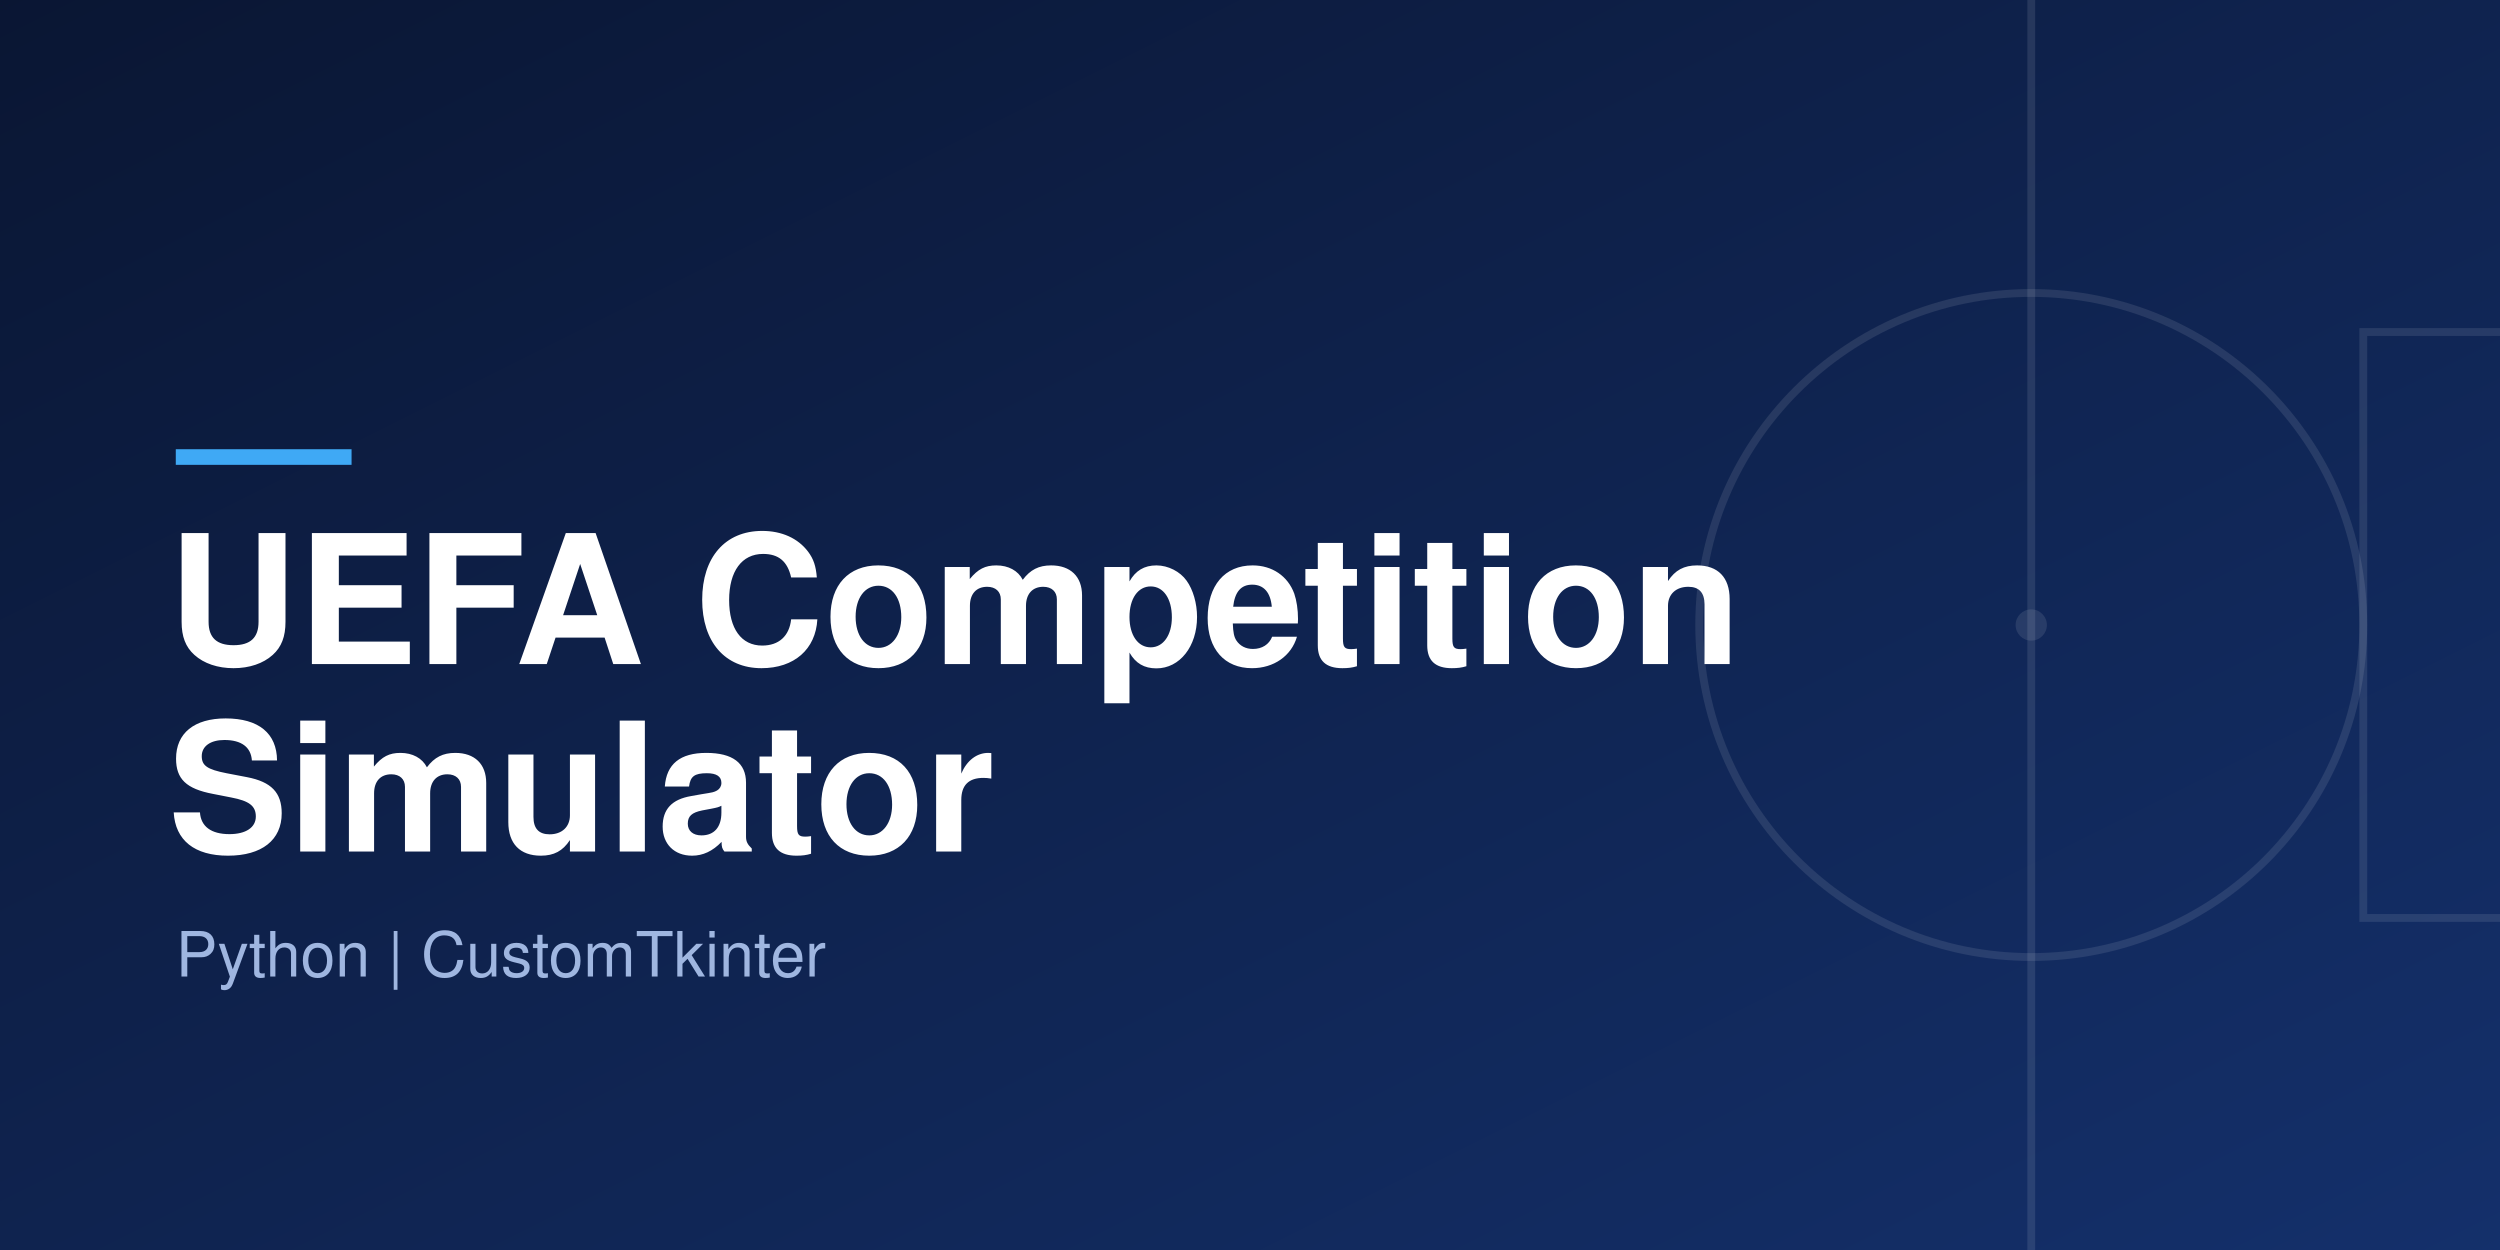
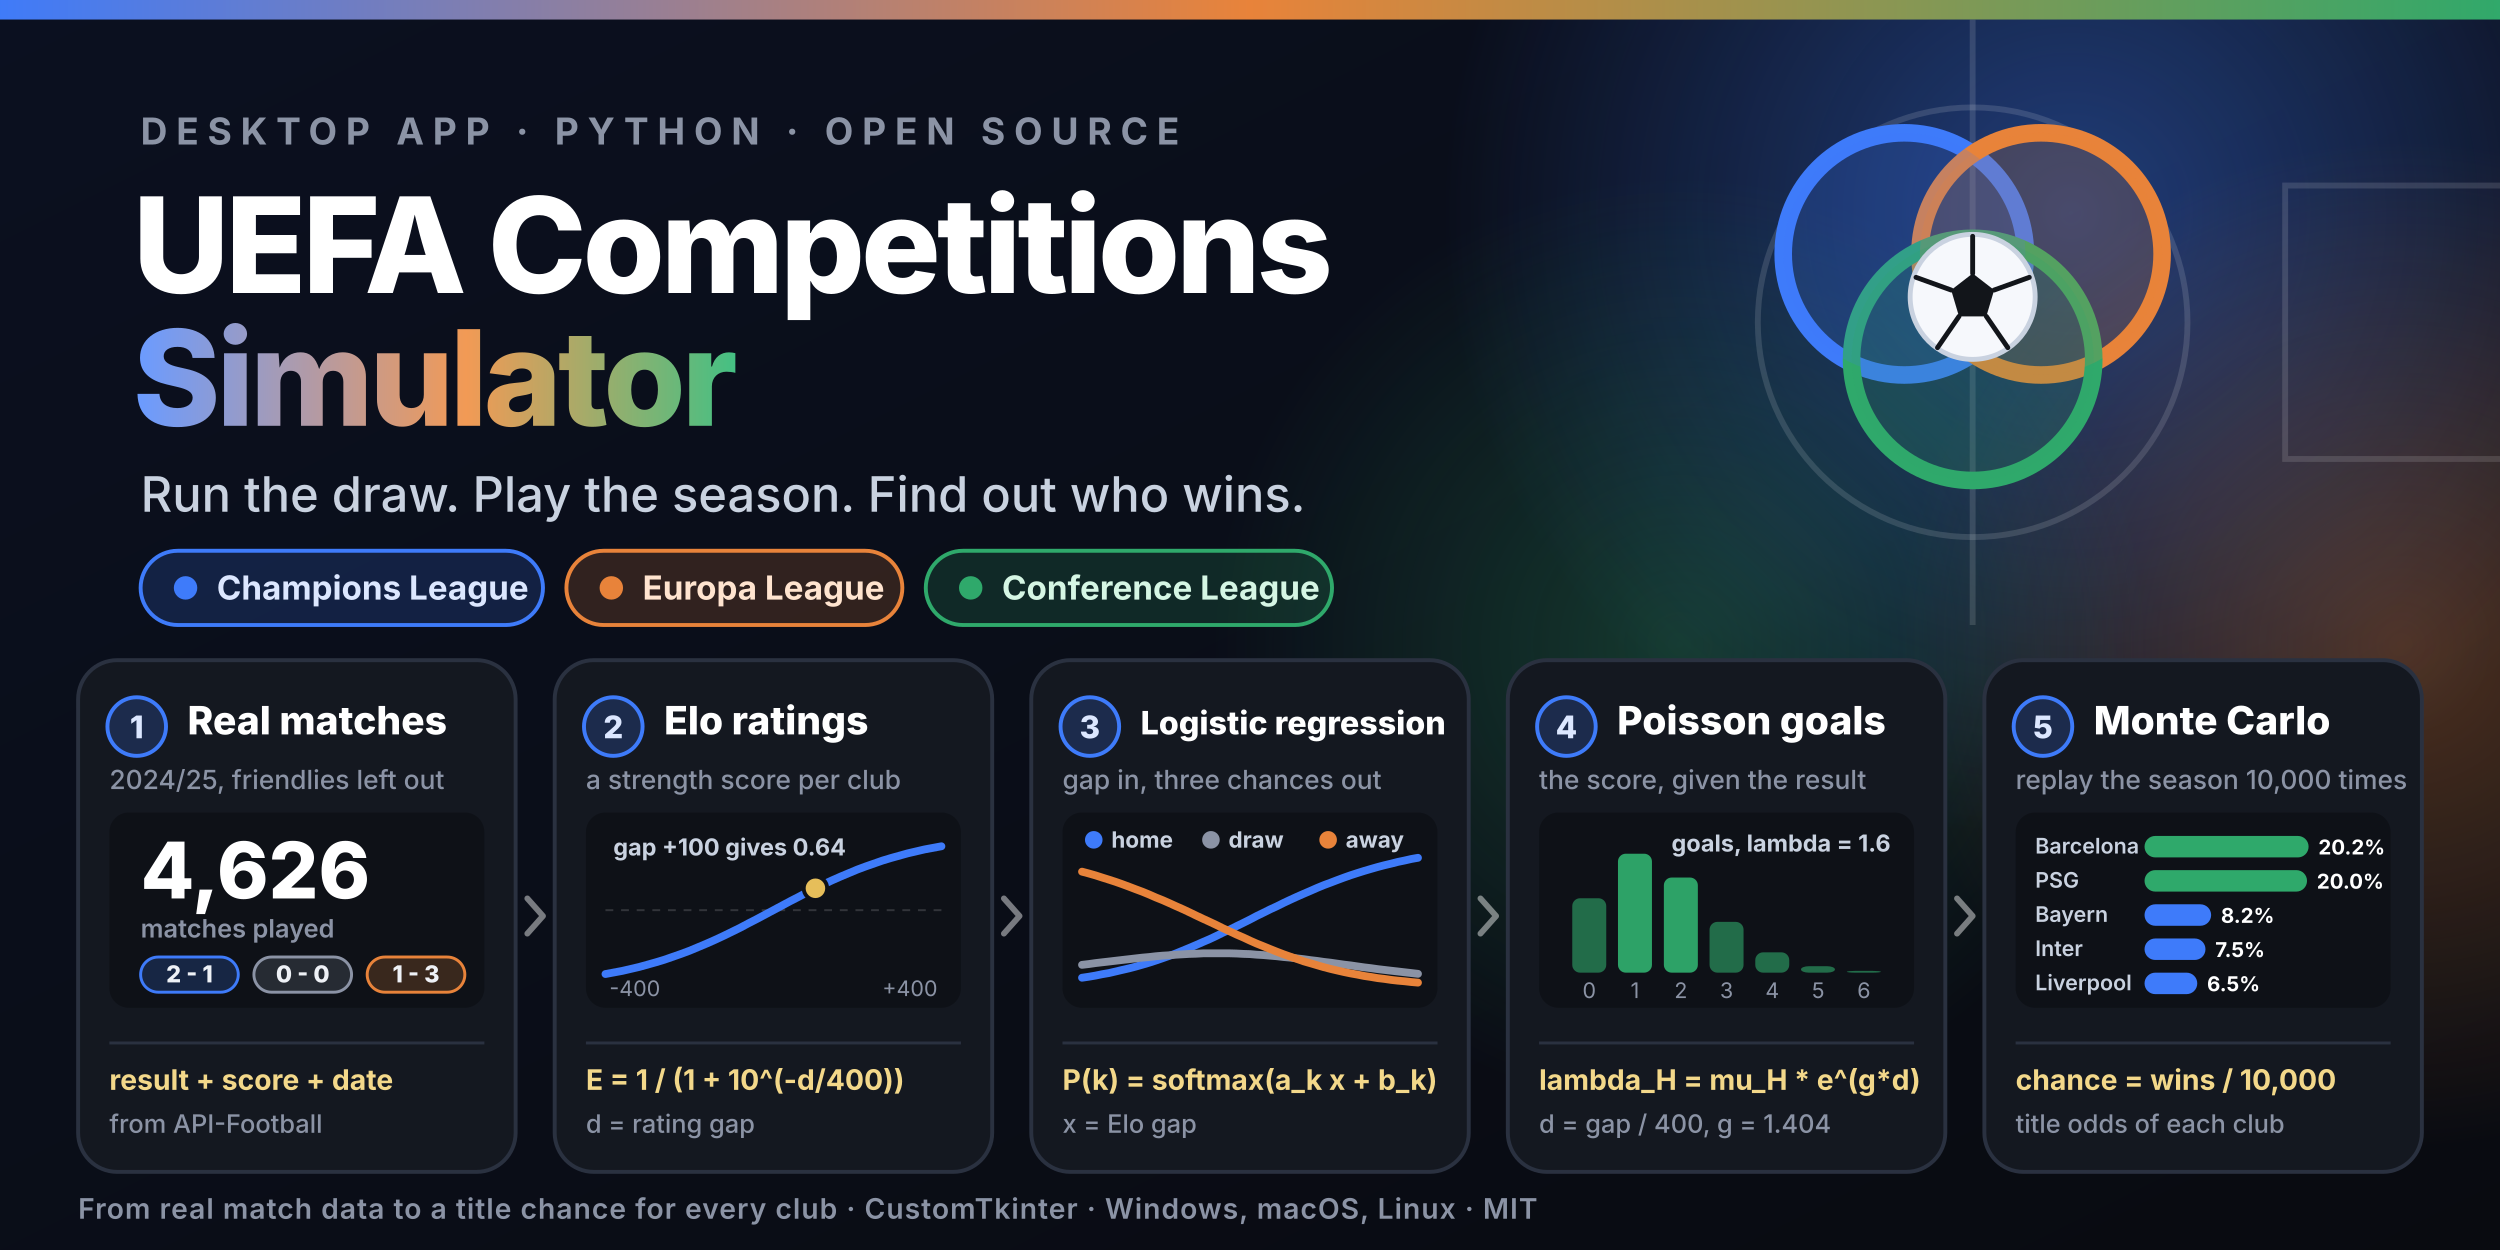
- <svg xmlns="http://www.w3.org/2000/svg" width="1280" height="640" viewBox="0 0 1280 640">
+ <svg xmlns="http://www.w3.org/2000/svg" width="1280" height="640" viewBox="0 0 1280 640" role="img" aria-label="UEFA Competitions Simulator: real matches, Elo ratings, logistic regression, Poisson goals and Monte Carlo, to play the Champions League, Europa League and Conference League.">
  <defs>
    <linearGradient id="bg" x1="0" y1="0" x2="1" y2="1">
-       <stop offset="0" stop-color="#0A1633" />
-       <stop offset="1" stop-color="#14306B" />
+       <stop offset="0" stop-color="#0B1020" />
+       <stop offset="1" stop-color="#090B10" />
    </linearGradient>
+     <linearGradient id="tri" x1="0" y1="0" x2="1" y2="0">
+       <stop offset="0" stop-color="#3E7BFA" />
+       <stop offset="0.5" stop-color="#E8833A" />
+       <stop offset="1" stop-color="#2FA96B" />
+     </linearGradient>
+     <linearGradient id="word" x1="0" y1="0" x2="1" y2="0">
+       <stop offset="0" stop-color="#6B9BFF" />
+       <stop offset="0.55" stop-color="#F29A55" />
+       <stop offset="1" stop-color="#45C083" />
+     </linearGradient>
+     <radialGradient id="gB">
+       <stop offset="0" stop-color="#3E7BFA" stop-opacity="0.95" />
+       <stop offset="1" stop-color="#3E7BFA" stop-opacity="0" />
+     </radialGradient>
+     <radialGradient id="gO">
+       <stop offset="0" stop-color="#E8833A" stop-opacity="0.95" />
+       <stop offset="1" stop-color="#E8833A" stop-opacity="0" />
+     </radialGradient>
+     <radialGradient id="gG">
+       <stop offset="0" stop-color="#2FA96B" stop-opacity="0.95" />
+       <stop offset="1" stop-color="#2FA96B" stop-opacity="0" />
+     </radialGradient>
  </defs>
  <rect width="1280" height="640" fill="url(#bg)" />
-   <g fill="none" stroke="#FFFFFF" stroke-opacity="0.10" stroke-width="4">
-     <line x1="1040" y1="0" x2="1040" y2="640" />
-     <circle cx="1040" cy="320" r="170" />
-     <circle cx="1040" cy="320" r="8" fill="#FFFFFF" fill-opacity="0.10" stroke="none" />
-     <rect x="1210" y="170" width="190" height="300" />
+   <circle cx="1060" cy="110" r="320" fill="url(#gB)" opacity="0.45" />
+   <circle cx="1230" cy="330" r="260" fill="url(#gO)" opacity="0.32" />
+   <circle cx="860" cy="330" r="240" fill="url(#gG)" opacity="0.30" />
+   <g fill="none" stroke="#FFFFFF" stroke-opacity="0.13" stroke-width="3">
+     <line x1="1010" y1="10" x2="1010" y2="320" />
+     <circle cx="1010" cy="165" r="110" />
+     <rect x="1170" y="95" width="120" height="140" />
  </g>
-   <rect x="90" y="230" width="90" height="8" fill="#3FA9F5" />
-   <g font-family="Helvetica Neue, Helvetica, Arial, sans-serif" fill="#FFFFFF">
-     <text x="86" y="340" font-size="92" font-weight="700">UEFA Competition</text>
-     <text x="86" y="436" font-size="92" font-weight="700">Simulator</text>
-     <text x="90" y="500" font-size="32" font-weight="400" fill="#9FB6E0">Python  |  CustomTkinter</text>
+   <rect width="1280" height="10" fill="url(#tri)" />
+   <g fill="none" stroke-width="9" stroke-linecap="round">
+     <circle cx="975" cy="130" r="62" stroke="#3E7BFA" />
+     <circle cx="1045" cy="130" r="62" stroke="#E8833A" />
+     <circle cx="1010" cy="184" r="62" stroke="#2FA96B" />
+   </g>
+   <g fill-opacity="0.2">
+     <circle cx="975" cy="130" r="62" fill="#3E7BFA" />
+     <circle cx="1045" cy="130" r="62" fill="#E8833A" />
+     <circle cx="1010" cy="184" r="62" fill="#2FA96B" />
+   </g>
+   <g transform="translate(1010 152)">
+     <circle r="32" fill="#F6F8FC" />
+     <circle r="32" fill="none" stroke="#C9D2E0" stroke-width="2.5" />
+     <polygon points="0,-12 11,-3.5 7,10 -7,10 -11,-3.5" fill="#12151A" />
+     <g stroke="#12151A" stroke-width="2.5" stroke-linecap="round">
+       <line x1="0" y1="-12" x2="0" y2="-31" />
+       <line x1="11" y1="-3.5" x2="29" y2="-10" />
+       <line x1="7" y1="10" x2="18" y2="26" />
+       <line x1="-7" y1="10" x2="-18" y2="26" />
+       <line x1="-11" y1="-3.5" x2="-29" y2="-10" />
+     </g>
+   </g>
+   <g font-family="Inter, 'Segoe UI', 'Helvetica Neue', Helvetica, Arial, sans-serif">
+     <text x="72" y="74" font-size="19" font-weight="700" letter-spacing="4.5" fill="#8B93A5">DESKTOP APP  ·  PYTHON  ·  OPEN SOURCE</text>
+     <text x="68" y="150" font-size="68" font-weight="800" fill="#FFFFFF" letter-spacing="-2">UEFA Competitions</text>
+     <text x="68" y="218" font-size="68" font-weight="800" fill="url(#word)" letter-spacing="-2">Simulator</text>
+     <text x="72" y="262" font-size="25" font-weight="500" fill="#C9D2E0">Run the draw. Play the season. Find out who wins.</text>
+     <g font-size="17" font-weight="700">
+       <rect x="72" y="282" width="206" height="38" rx="19" fill="#3E7BFA" fill-opacity="0.18" stroke="#3E7BFA" stroke-width="2" />
+       <circle cx="95" cy="301" r="6" fill="#3E7BFA" />
+       <text x="111" y="307" fill="#DCE7FF">Champions League</text>
+       <rect x="290" y="282" width="172" height="38" rx="19" fill="#E8833A" fill-opacity="0.18" stroke="#E8833A" stroke-width="2" />
+       <circle cx="313" cy="301" r="6" fill="#E8833A" />
+       <text x="329" y="307" fill="#FFE4CF">Europa League</text>
+       <rect x="474" y="282" width="208" height="38" rx="19" fill="#2FA96B" fill-opacity="0.18" stroke="#2FA96B" stroke-width="2" />
+       <circle cx="497" cy="301" r="6" fill="#2FA96B" />
+       <text x="513" y="307" fill="#D5F6E4">Conference League</text>
+     </g>
+     <g transform="translate(40 338)">
+       <rect width="224" height="262" rx="20" fill="#141820" stroke="#2A3140" stroke-width="2" />
+       <circle cx="30" cy="34" r="15" fill="#3E7BFA" fill-opacity="0.2" stroke="#3E7BFA" stroke-width="2" />
+       <text x="30" y="40" font-size="16" font-weight="800" fill="#DCE7FF" text-anchor="middle">1</text>
+       <text x="56" y="38" font-size="20" font-weight="800" fill="#FFFFFF">Real matches</text>
+       <text x="16" y="66" font-size="13.5" font-weight="500" fill="#8B93A5">2024/25, friendlies left out</text>
+       <rect x="16" y="78" width="192" height="100" rx="10" fill="#0E1117" />
+       <text x="32" y="122" font-size="40" font-weight="800" fill="#FFFFFF">4,626</text>
+       <text x="32" y="142" font-size="13" font-weight="600" fill="#8B93A5">matches played</text>
+       <rect x="32" y="152" width="50" height="18" rx="9" fill="#3E7BFA" fill-opacity="0.2" stroke="#3E7BFA" stroke-width="1.5" />
+       <text x="57" y="165" font-size="12" font-weight="800" fill="#EEF1F6" text-anchor="middle">2 - 1</text>
+       <rect x="90" y="152" width="50" height="18" rx="9" fill="#8B93A5" fill-opacity="0.2" stroke="#8B93A5" stroke-width="1.5" />
+       <text x="115" y="165" font-size="12" font-weight="800" fill="#EEF1F6" text-anchor="middle">0 - 0</text>
+       <rect x="148" y="152" width="50" height="18" rx="9" fill="#E8833A" fill-opacity="0.2" stroke="#E8833A" stroke-width="1.5" />
+       <text x="173" y="165" font-size="12" font-weight="800" fill="#EEF1F6" text-anchor="middle">1 - 3</text>
+       <line x1="16" y1="196" x2="208" y2="196" stroke="#2A3140" stroke-width="1.5" />
+       <text x="16" y="220" font-size="14.5" font-weight="700" fill="#F3D88A">result + score + date</text>
+       <text x="16" y="242" font-size="13" font-weight="500" fill="#8B93A5">from API-Football</text>
+     </g>
+     <g transform="translate(284 338)">
+       <rect width="224" height="262" rx="20" fill="#141820" stroke="#2A3140" stroke-width="2" />
+       <circle cx="30" cy="34" r="15" fill="#3E7BFA" fill-opacity="0.2" stroke="#3E7BFA" stroke-width="2" />
+       <text x="30" y="40" font-size="16" font-weight="800" fill="#DCE7FF" text-anchor="middle">2</text>
+       <text x="56" y="38" font-size="20" font-weight="800" fill="#FFFFFF">Elo ratings</text>
+       <text x="16" y="66" font-size="13.5" font-weight="500" fill="#8B93A5">a strength score per club</text>
+       <rect x="16" y="78" width="192" height="100" rx="10" fill="#0E1117" />
+       <line x1="26" y1="128.0" x2="198" y2="128.0" stroke="#FFFFFF" stroke-opacity="0.15" stroke-dasharray="4 4" />
+       <polyline points="26.0,160.7 30.3,159.9 34.6,159.1 38.9,158.1 43.2,157.1 47.5,155.9 51.8,154.7 56.1,153.4 60.4,151.9 64.7,150.4 69.0,148.8 73.3,147.0 77.6,145.2 81.9,143.3 86.2,141.3 90.5,139.2 94.8,137.1 99.1,134.8 103.4,132.6 107.7,130.3 112.0,128.0 116.3,125.7 120.6,123.4 124.9,121.2 129.2,118.9 133.5,116.8 137.8,114.7 142.1,112.7 146.4,110.8 150.7,109.0 155.0,107.2 159.3,105.6 163.6,104.1 167.9,102.6 172.2,101.3 176.5,100.1 180.8,98.9 185.1,97.9 189.4,96.9 193.7,96.1 198.0,95.3" fill="none" stroke="#3E7BFA" stroke-width="4" stroke-linecap="round" stroke-linejoin="round" />
+       <circle cx="133.5" cy="116.8" r="6" fill="#E6BE5A" stroke="#0E1117" stroke-width="2" />
+       <text x="30" y="100" font-size="12" font-weight="700" fill="#C9D2E0">gap +100 gives 0.64</text>
+       <text x="28" y="172" font-size="11" fill="#8B93A5">-400</text>
+       <text x="196" y="172" font-size="11" fill="#8B93A5" text-anchor="end">+400</text>
+       <line x1="16" y1="196" x2="208" y2="196" stroke="#2A3140" stroke-width="1.5" />
+       <text x="16" y="220" font-size="14.5" font-weight="700" fill="#F3D88A">E = 1 / (1 + 10^(-d/400))</text>
+       <text x="16" y="242" font-size="13" font-weight="500" fill="#8B93A5">d = rating gap</text>
+     </g>
+     <g transform="translate(528 338)">
+       <rect width="224" height="262" rx="20" fill="#141820" stroke="#2A3140" stroke-width="2" />
+       <circle cx="30" cy="34" r="15" fill="#3E7BFA" fill-opacity="0.2" stroke="#3E7BFA" stroke-width="2" />
+       <text x="30" y="40" font-size="16" font-weight="800" fill="#DCE7FF" text-anchor="middle">3</text>
+       <text x="56" y="38" font-size="16.5" font-weight="800" fill="#FFFFFF">Logistic regression</text>
+       <text x="16" y="66" font-size="13.5" font-weight="500" fill="#8B93A5">gap in, three chances out</text>
+       <rect x="16" y="78" width="192" height="100" rx="10" fill="#0E1117" />
+       <polyline points="26.0,162.6 29.4,162.1 32.9,161.5 36.3,160.8 39.8,160.2 43.2,159.4 46.6,158.6 50.1,157.8 53.5,156.9 57.0,155.9 60.4,154.9 63.8,153.8 67.3,152.6 70.7,151.4 74.2,150.1 77.6,148.7 81.0,147.3 84.5,145.8 87.9,144.3 91.4,142.8 94.8,141.2 98.2,139.5 101.7,137.9 105.1,136.2 108.6,134.5 112.0,132.8 115.4,131.0 118.9,129.3 122.3,127.6 125.8,126.0 129.2,124.3 132.6,122.7 136.1,121.1 139.5,119.6 143.0,118.1 146.4,116.6 149.8,115.2 153.3,113.9 156.7,112.6 160.2,111.3 163.6,110.1 167.0,109.0 170.5,107.9 173.9,106.9 177.4,105.9 180.8,105.0 184.2,104.2 187.7,103.3 191.1,102.6 194.6,101.8 198.0,101.2" fill="none" stroke="#3E7BFA" stroke-width="4" stroke-linecap="round" stroke-linejoin="round" />
+       <polyline points="26.0,156.0 29.4,155.6 32.9,155.1 36.3,154.7 39.8,154.3 43.2,153.9 46.6,153.5 50.1,153.1 53.5,152.7 57.0,152.3 60.4,152.0 63.8,151.6 67.3,151.3 70.7,151.1 74.2,150.8 77.6,150.6 81.0,150.4 84.5,150.3 87.9,150.1 91.4,150.1 94.8,150.1 98.2,150.1 101.7,150.1 105.1,150.2 108.6,150.4 112.0,150.5 115.4,150.8 118.9,151.0 122.3,151.3 125.8,151.6 129.2,152.0 132.6,152.3 136.1,152.7 139.5,153.1 143.0,153.6 146.4,154.0 149.8,154.5 153.3,154.9 156.7,155.4 160.2,155.9 163.6,156.3 167.0,156.8 170.5,157.3 173.9,157.7 177.4,158.2 180.8,158.6 184.2,159.0 187.7,159.4 191.1,159.8 194.6,160.2 198.0,160.6" fill="none" stroke="#8B93A5" stroke-width="4" stroke-linecap="round" stroke-linejoin="round" />
+       <polyline points="26.0,108.3 29.4,109.2 32.9,110.2 36.3,111.3 39.8,112.4 43.2,113.5 46.6,114.7 50.1,116.0 53.5,117.3 57.0,118.6 60.4,120.0 63.8,121.5 67.3,122.9 70.7,124.4 74.2,126.0 77.6,127.5 81.0,129.1 84.5,130.8 87.9,132.4 91.4,134.0 94.8,135.6 98.2,137.3 101.7,138.9 105.1,140.5 108.6,142.0 112.0,143.6 115.4,145.1 118.9,146.5 122.3,147.9 125.8,149.3 129.2,150.6 132.6,151.8 136.1,153.0 139.5,154.2 143.0,155.2 146.4,156.2 149.8,157.2 153.3,158.1 156.7,158.9 160.2,159.7 163.6,160.4 167.0,161.0 170.5,161.7 173.9,162.2 177.4,162.8 180.8,163.2 184.2,163.7 187.7,164.1 191.1,164.4 194.6,164.8 198.0,165.1" fill="none" stroke="#E8833A" stroke-width="4" stroke-linecap="round" stroke-linejoin="round" />
+       <circle cx="32" cy="92" r="4.5" fill="#3E7BFA" />
+       <text x="41" y="96" font-size="11.5" font-weight="700" fill="#C9D2E0">home</text>
+       <circle cx="92" cy="92" r="4.5" fill="#8B93A5" />
+       <text x="101" y="96" font-size="11.5" font-weight="700" fill="#C9D2E0">draw</text>
+       <circle cx="152" cy="92" r="4.5" fill="#E8833A" />
+       <text x="161" y="96" font-size="11.5" font-weight="700" fill="#C9D2E0">away</text>
+       <line x1="16" y1="196" x2="208" y2="196" stroke="#2A3140" stroke-width="1.5" />
+       <text x="16" y="220" font-size="14.5" font-weight="700" fill="#F3D88A">P(k) = softmax(a_k x + b_k)</text>
+       <text x="16" y="242" font-size="13" font-weight="500" fill="#8B93A5">x = Elo gap</text>
+     </g>
+     <g transform="translate(772 338)">
+       <rect width="224" height="262" rx="20" fill="#141820" stroke="#2A3140" stroke-width="2" />
+       <circle cx="30" cy="34" r="15" fill="#3E7BFA" fill-opacity="0.2" stroke="#3E7BFA" stroke-width="2" />
+       <text x="30" y="40" font-size="16" font-weight="800" fill="#DCE7FF" text-anchor="middle">4</text>
+       <text x="56" y="38" font-size="20" font-weight="800" fill="#FFFFFF">Poisson goals</text>
+       <text x="16" y="66" font-size="13.5" font-weight="500" fill="#8B93A5">the score, given the result</text>
+       <rect x="16" y="78" width="192" height="100" rx="10" fill="#0E1117" />
+       <rect x="33.0" y="121.9" width="17.4" height="38.1" rx="4" fill="#2FA96B" fill-opacity="0.6" />
+       <text x="41.7" y="173" font-size="11" fill="#8B93A5" text-anchor="middle">0</text>
+       <rect x="56.4" y="99.1" width="17.4" height="60.9" rx="4" fill="#2FA96B" fill-opacity="0.95" />
+       <text x="65.1" y="173" font-size="11" fill="#8B93A5" text-anchor="middle">1</text>
+       <rect x="79.9" y="111.3" width="17.4" height="48.7" rx="4" fill="#2FA96B" fill-opacity="0.95" />
+       <text x="88.6" y="173" font-size="11" fill="#8B93A5" text-anchor="middle">2</text>
+       <rect x="103.3" y="134.0" width="17.4" height="26.0" rx="4" fill="#2FA96B" fill-opacity="0.6" />
+       <text x="112.0" y="173" font-size="11" fill="#8B93A5" text-anchor="middle">3</text>
+       <rect x="126.7" y="149.6" width="17.4" height="10.4" rx="4" fill="#2FA96B" fill-opacity="0.6" />
+       <text x="135.4" y="173" font-size="11" fill="#8B93A5" text-anchor="middle">4</text>
+       <rect x="150.1" y="156.7" width="17.4" height="3.3" rx="4" fill="#2FA96B" fill-opacity="0.6" />
+       <text x="158.9" y="173" font-size="11" fill="#8B93A5" text-anchor="middle">5</text>
+       <rect x="173.6" y="159.1" width="17.4" height="0.9" rx="4" fill="#2FA96B" fill-opacity="0.6" />
+       <text x="182.3" y="173" font-size="11" fill="#8B93A5" text-anchor="middle">6</text>
+       <text x="196" y="98" font-size="12" font-weight="700" fill="#C9D2E0" text-anchor="end">goals, lambda = 1.6</text>
+       <line x1="16" y1="196" x2="208" y2="196" stroke="#2A3140" stroke-width="1.5" />
+       <text x="16" y="220" font-size="14.5" font-weight="700" fill="#F3D88A">lambda_H = mu_H * e^(g*d)</text>
+       <text x="16" y="242" font-size="13" font-weight="500" fill="#8B93A5">d = gap / 400, g = 1.404</text>
+     </g>
+     <g transform="translate(1016 338)">
+       <rect width="224" height="262" rx="20" fill="#141820" stroke="#2A3140" stroke-width="2" />
+       <circle cx="30" cy="34" r="15" fill="#3E7BFA" fill-opacity="0.2" stroke="#3E7BFA" stroke-width="2" />
+       <text x="30" y="40" font-size="16" font-weight="800" fill="#DCE7FF" text-anchor="middle">5</text>
+       <text x="56" y="38" font-size="20" font-weight="800" fill="#FFFFFF">Monte Carlo</text>
+       <text x="16" y="66" font-size="13.5" font-weight="500" fill="#8B93A5">replay the season 10,000 times</text>
+       <rect x="16" y="78" width="192" height="100" rx="10" fill="#0E1117" />
+       <text x="26" y="99.0" font-size="11" font-weight="600" fill="#C9D2E0">Barcelona</text>
+       <rect x="82" y="90.0" width="84.0" height="11" rx="5.5" fill="#2FA96B" />
+       <text x="171.0" y="99.5" font-size="10.5" font-weight="700" fill="#FFFFFF">20.2%</text>
+       <text x="26" y="116.5" font-size="11" font-weight="600" fill="#C9D2E0">PSG</text>
+       <rect x="82" y="107.5" width="83.2" height="11" rx="5.5" fill="#2FA96B" />
+       <text x="170.2" y="117.0" font-size="10.5" font-weight="700" fill="#FFFFFF">20.0%</text>
+       <text x="26" y="134.0" font-size="11" font-weight="600" fill="#C9D2E0">Bayern</text>
+       <rect x="82" y="125.0" width="34.1" height="11" rx="5.5" fill="#3E7BFA" />
+       <text x="121.1" y="134.5" font-size="10.5" font-weight="700" fill="#FFFFFF">8.2%</text>
+       <text x="26" y="151.5" font-size="11" font-weight="600" fill="#C9D2E0">Inter</text>
+       <rect x="82" y="142.5" width="31.2" height="11" rx="5.5" fill="#3E7BFA" />
+       <text x="118.2" y="152.0" font-size="10.5" font-weight="700" fill="#FFFFFF">7.5%</text>
+       <text x="26" y="169.0" font-size="11" font-weight="600" fill="#C9D2E0">Liverpool</text>
+       <rect x="82" y="160.0" width="27.0" height="11" rx="5.5" fill="#3E7BFA" />
+       <text x="114.0" y="169.5" font-size="10.5" font-weight="700" fill="#FFFFFF">6.5%</text>
+       <line x1="16" y1="196" x2="208" y2="196" stroke="#2A3140" stroke-width="1.5" />
+       <text x="16" y="220" font-size="14.5" font-weight="700" fill="#F3D88A">chance = wins / 10,000</text>
+       <text x="16" y="242" font-size="13" font-weight="500" fill="#8B93A5">title odds of each club</text>
+     </g>
+     <polyline points="270.0,460.0 278.0,469.0 270.0,478.0" fill="none" stroke="#FFFFFF" stroke-opacity="0.45" stroke-width="3" stroke-linecap="round" stroke-linejoin="round" />
+     <polyline points="514.0,460.0 522.0,469.0 514.0,478.0" fill="none" stroke="#FFFFFF" stroke-opacity="0.45" stroke-width="3" stroke-linecap="round" stroke-linejoin="round" />
+     <polyline points="758.0,460.0 766.0,469.0 758.0,478.0" fill="none" stroke="#FFFFFF" stroke-opacity="0.45" stroke-width="3" stroke-linecap="round" stroke-linejoin="round" />
+     <polyline points="1002.0,460.0 1010.0,469.0 1002.0,478.0" fill="none" stroke="#FFFFFF" stroke-opacity="0.45" stroke-width="3" stroke-linecap="round" stroke-linejoin="round" />
+     <text x="40" y="624" font-size="14.5" font-weight="600" fill="#8B93A5" letter-spacing="0.5">From real match data to a title chance for every club  ·  CustomTkinter  ·  Windows, macOS, Linux  ·  MIT</text>
  </g>
</svg>
